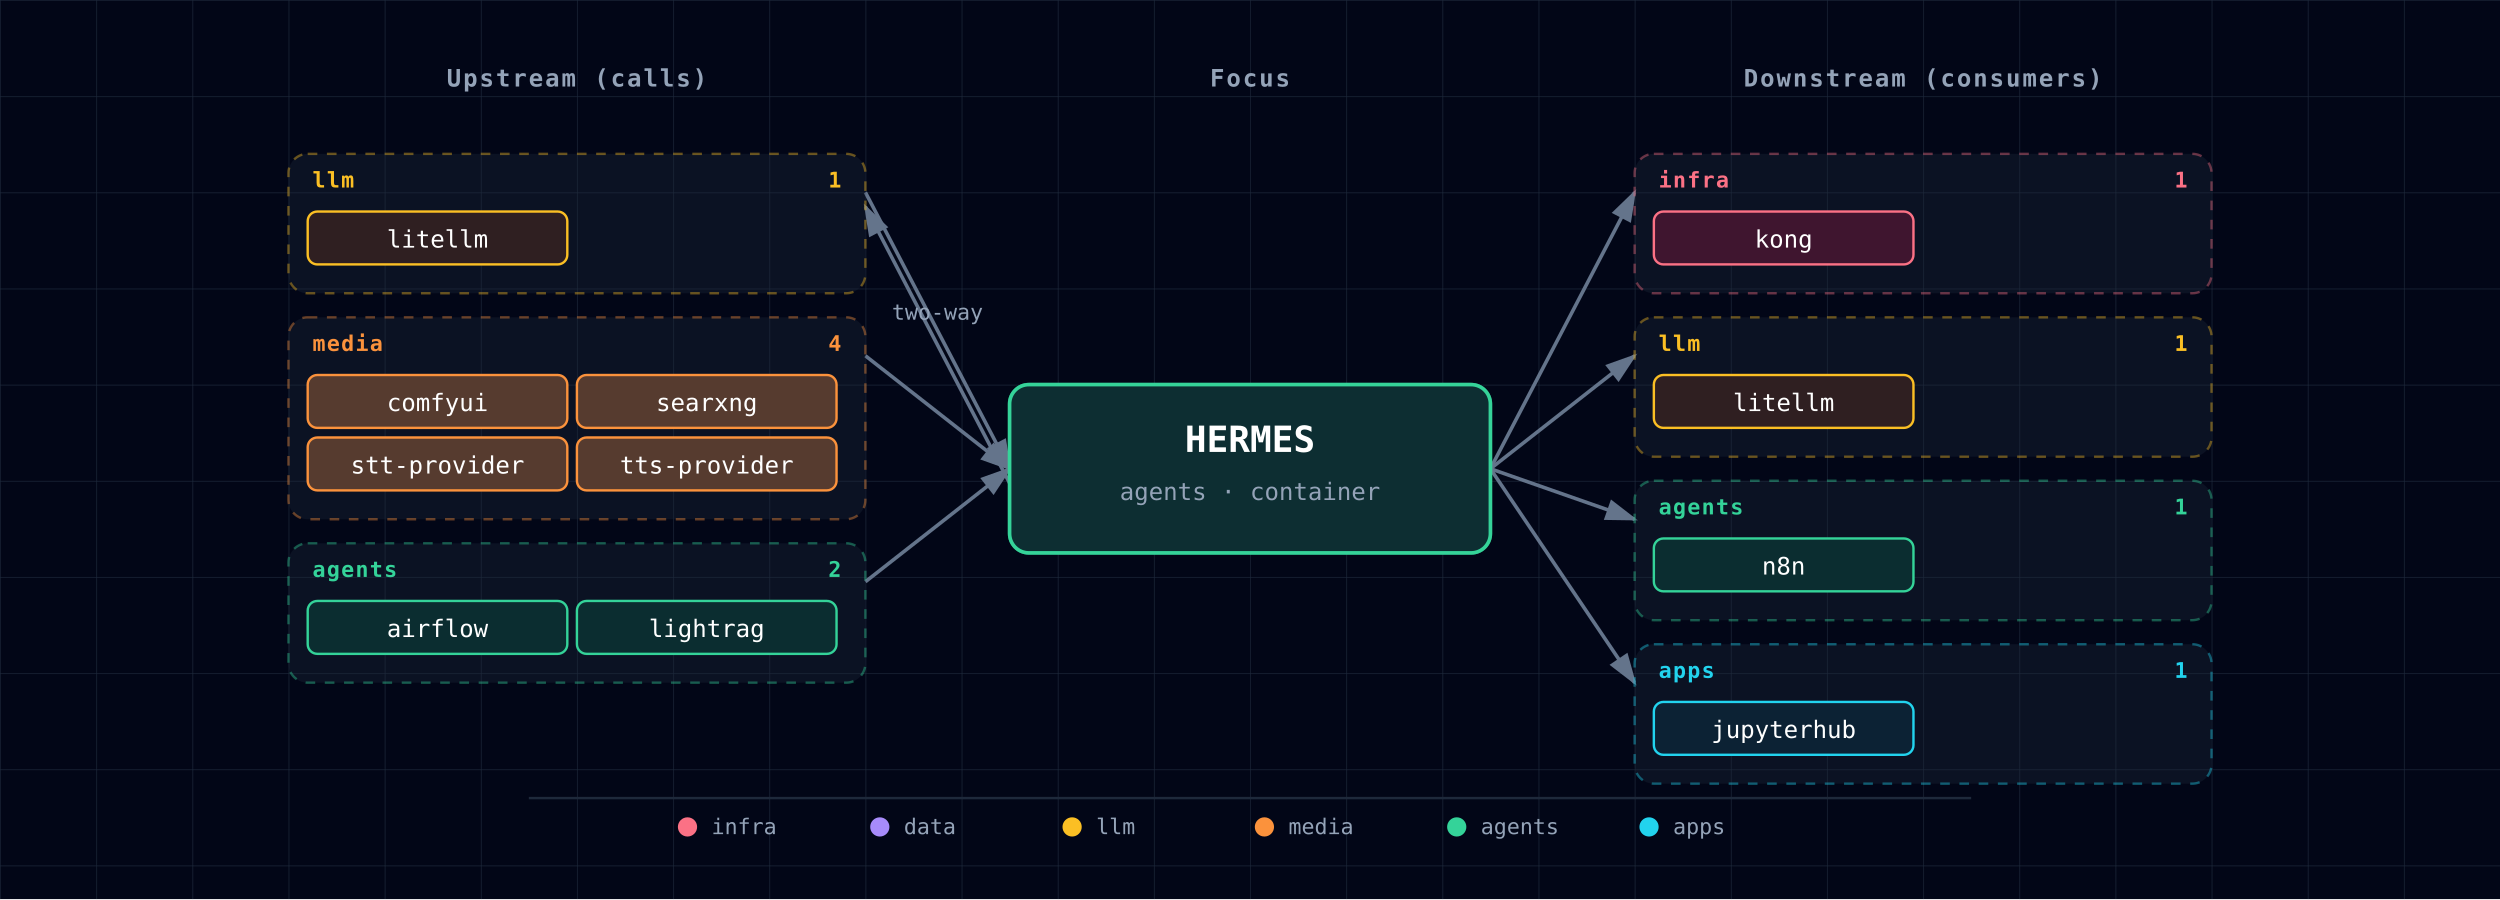
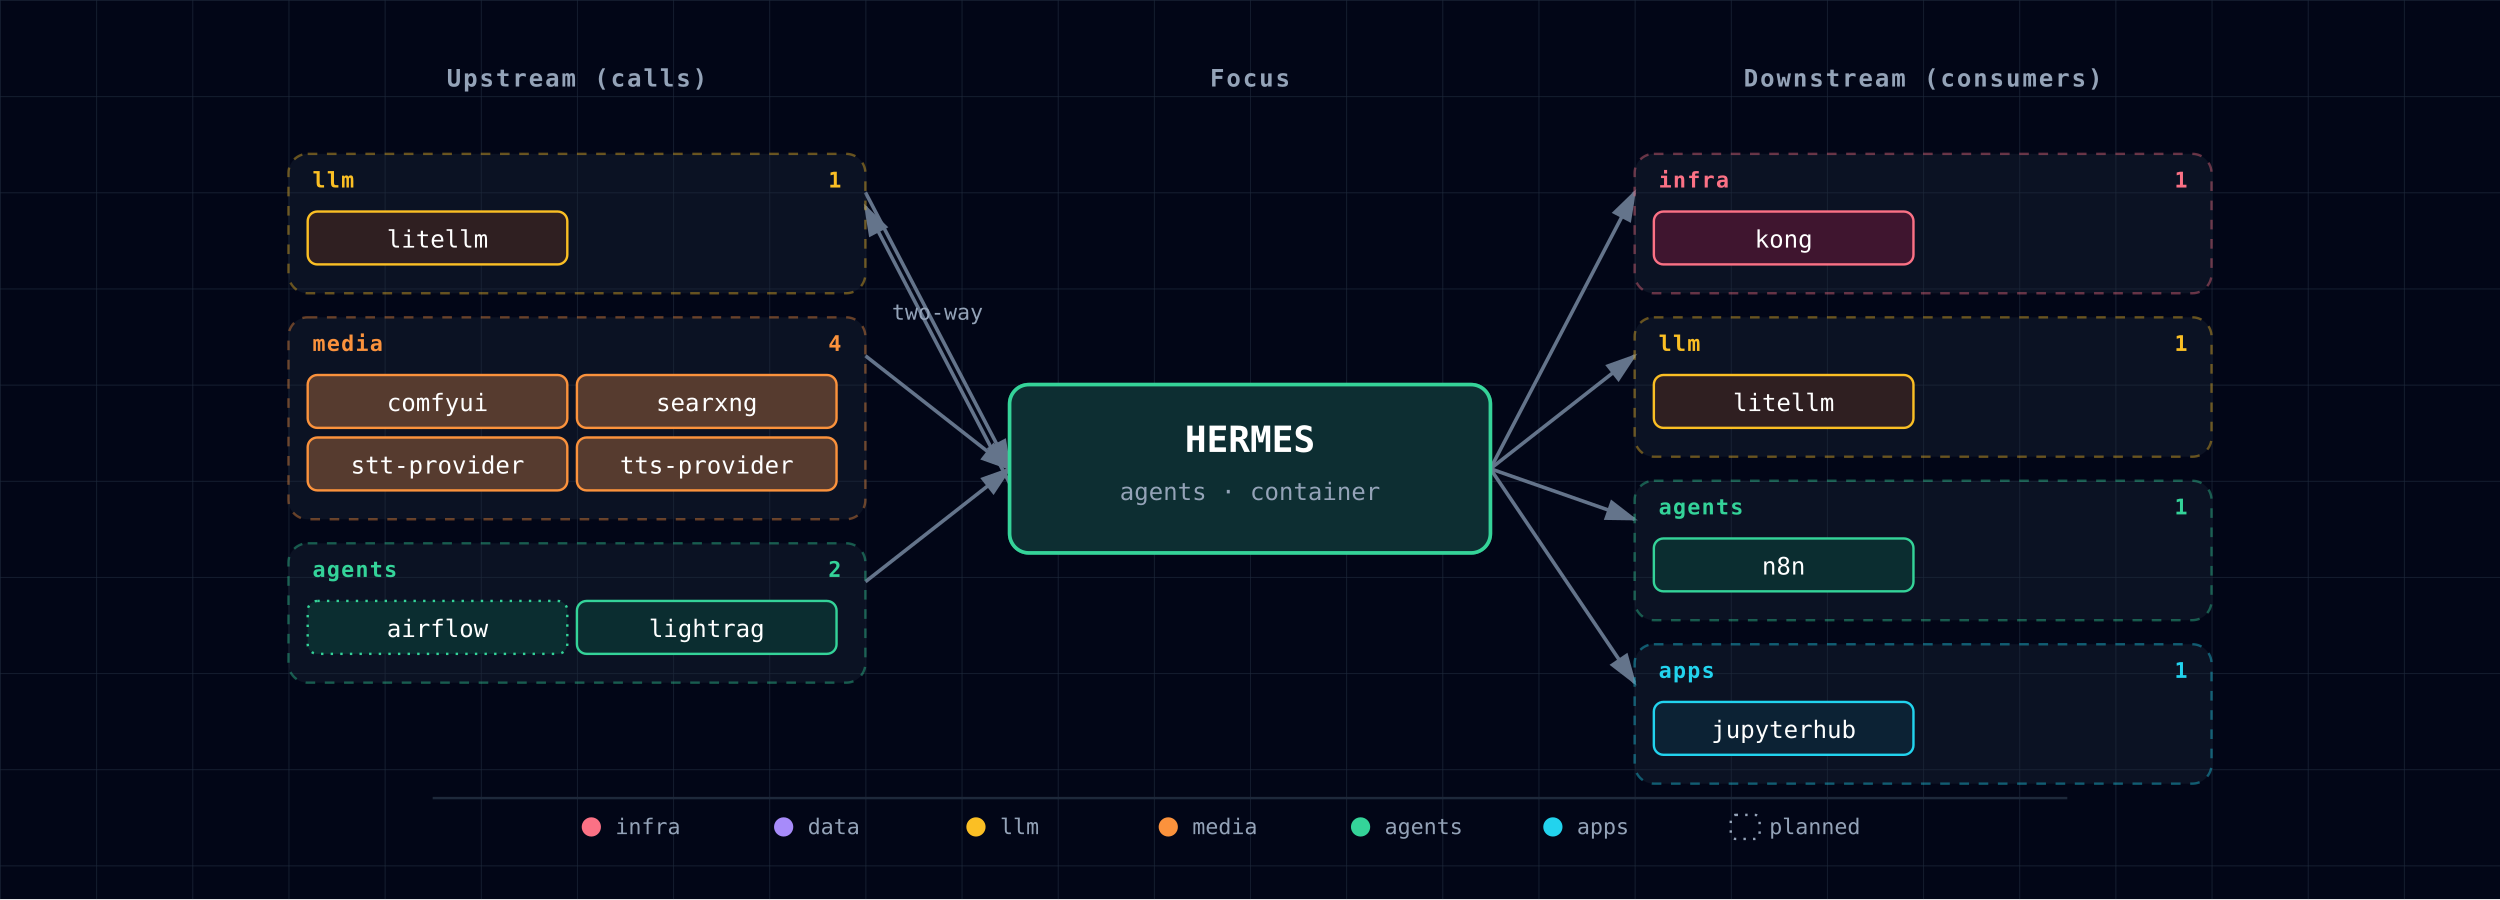
<svg xmlns="http://www.w3.org/2000/svg" viewBox="0 0 1040 374" font-family="'JetBrains Mono', 'Fira Code', Menlo, Consolas, monospace">
  <defs>
    <pattern id="grid" width="40" height="40" patternUnits="userSpaceOnUse">
      <path d="M 40 0 L 0 0 0 40" fill="none" stroke="#1e293b" stroke-width="0.5" />
    </pattern>
    <marker id="arrowhead" markerWidth="9" markerHeight="6" refX="8" refY="3" orient="auto">
      <polygon points="0 0, 9 3, 0 6" fill="#64748b" />
    </marker>
    <filter id="focus-glow" x="-50%" y="-50%" width="200%" height="200%">
      <feGaussianBlur in="SourceAlpha" stdDeviation="6" />
      <feFlood flood-color="#34d399" flood-opacity="0.6" />
      <feComposite in2="SourceAlpha" operator="in" />
      <feMerge>
        <feMergeNode />
        <feMergeNode in="SourceGraphic" />
      </feMerge>
    </filter>
  </defs>
  <rect width="1040" height="374" fill="#020617" />
  <rect width="1040" height="374" fill="url(#grid)" />
  <text x="240" y="36" fill="#94a3b8" font-size="10" font-weight="600" text-anchor="middle" letter-spacing="0.08em">Upstream (calls)</text>
  <text x="520" y="36" fill="#94a3b8" font-size="10" font-weight="600" text-anchor="middle" letter-spacing="0.08em">Focus</text>
  <text x="800" y="36" fill="#94a3b8" font-size="10" font-weight="600" text-anchor="middle" letter-spacing="0.08em">Downstream (consumers)</text>
  <line x1="360" y1="80" x2="420" y2="195" stroke="#64748b" stroke-width="1.5" marker-end="url(#arrowhead)" />
  <line x1="420" y1="201" x2="360" y2="86" stroke="#64748b" stroke-width="1.5" marker-end="url(#arrowhead)" />
  <text x="390" y="133" fill="#94a3b8" font-size="9" text-anchor="middle">two-way</text>
  <line x1="360" y1="148" x2="420" y2="195" stroke="#64748b" stroke-width="1.5" marker-end="url(#arrowhead)" />
  <line x1="360" y1="242" x2="420" y2="195" stroke="#64748b" stroke-width="1.5" marker-end="url(#arrowhead)" />
  <line x1="620" y1="195" x2="680" y2="80" stroke="#64748b" stroke-width="1.5" marker-end="url(#arrowhead)" />
  <line x1="620" y1="195" x2="680" y2="148" stroke="#64748b" stroke-width="1.5" marker-end="url(#arrowhead)" />
  <line x1="620" y1="195" x2="680" y2="216" stroke="#64748b" stroke-width="1.5" marker-end="url(#arrowhead)" />
  <line x1="620" y1="195" x2="680" y2="284" stroke="#64748b" stroke-width="1.5" marker-end="url(#arrowhead)" />
  <g>
    <g class="cluster">
      <rect x="120" y="64" width="240" height="58" rx="8" fill="rgba(30,41,59,0.35)" stroke="#fbbf24" stroke-width="1" stroke-dasharray="4,4" stroke-opacity="0.4" />
      <text x="130" y="78" fill="#fbbf24" font-size="9" font-weight="700" text-anchor="start" style="letter-spacing:0.06em;text-transform:uppercase;">llm</text>
      <text x="350" y="78" fill="#fbbf24" font-size="9" font-weight="600" text-anchor="end">1</text>
    </g>
    <g>
      <rect x="128" y="88" width="108" height="22" rx="4" fill="#0f172a" />
      <rect x="128" y="88" width="108" height="22" rx="4" fill="rgba(120, 53, 15, 0.3)" stroke="#fbbf24" stroke-width="1" />
      <text x="182" y="103" fill="white" font-size="10" text-anchor="middle">litellm</text>
    </g>
    <g class="cluster">
      <rect x="120" y="132" width="240" height="84" rx="8" fill="rgba(30,41,59,0.35)" stroke="#fb923c" stroke-width="1" stroke-dasharray="4,4" stroke-opacity="0.4" />
      <text x="130" y="146" fill="#fb923c" font-size="9" font-weight="700" text-anchor="start" style="letter-spacing:0.06em;text-transform:uppercase;">media</text>
      <text x="350" y="146" fill="#fb923c" font-size="9" font-weight="600" text-anchor="end">4</text>
    </g>
    <g>
      <rect x="128" y="156" width="108" height="22" rx="4" fill="#0f172a" />
      <rect x="128" y="156" width="108" height="22" rx="4" fill="rgba(251, 146, 60, 0.3)" stroke="#fb923c" stroke-width="1" />
      <text x="182" y="171" fill="white" font-size="10" text-anchor="middle">comfyui</text>
    </g>
    <g>
      <rect x="240" y="156" width="108" height="22" rx="4" fill="#0f172a" />
      <rect x="240" y="156" width="108" height="22" rx="4" fill="rgba(251, 146, 60, 0.3)" stroke="#fb923c" stroke-width="1" />
      <text x="294" y="171" fill="white" font-size="10" text-anchor="middle">searxng</text>
    </g>
    <g>
      <rect x="128" y="182" width="108" height="22" rx="4" fill="#0f172a" />
      <rect x="128" y="182" width="108" height="22" rx="4" fill="rgba(251, 146, 60, 0.3)" stroke="#fb923c" stroke-width="1" />
      <text x="182" y="197" fill="white" font-size="10" text-anchor="middle">stt-provider</text>
    </g>
    <g>
      <rect x="240" y="182" width="108" height="22" rx="4" fill="#0f172a" />
      <rect x="240" y="182" width="108" height="22" rx="4" fill="rgba(251, 146, 60, 0.3)" stroke="#fb923c" stroke-width="1" />
      <text x="294" y="197" fill="white" font-size="10" text-anchor="middle">tts-provider</text>
    </g>
    <g class="cluster">
      <rect x="120" y="226" width="240" height="58" rx="8" fill="rgba(30,41,59,0.35)" stroke="#34d399" stroke-width="1" stroke-dasharray="4,4" stroke-opacity="0.4" />
      <text x="130" y="240" fill="#34d399" font-size="9" font-weight="700" text-anchor="start" style="letter-spacing:0.06em;text-transform:uppercase;">agents</text>
      <text x="350" y="240" fill="#34d399" font-size="9" font-weight="600" text-anchor="end">2</text>
    </g>
    <g>
      <rect x="128" y="250" width="108" height="22" rx="4" fill="#0f172a" />
-       <rect x="128" y="250" width="108" height="22" rx="4" fill="rgba(6, 78, 59, 0.4)" stroke="#34d399" stroke-width="1" />
+       <rect x="128" y="250" width="108" height="22" rx="4" fill="rgba(6, 78, 59, 0.4)" stroke="#34d399" stroke-width="1" stroke-dasharray="1,3" />
      <text x="182" y="265" fill="white" font-size="10" text-anchor="middle">airflow</text>
    </g>
    <g>
      <rect x="240" y="250" width="108" height="22" rx="4" fill="#0f172a" />
      <rect x="240" y="250" width="108" height="22" rx="4" fill="rgba(6, 78, 59, 0.4)" stroke="#34d399" stroke-width="1" />
      <text x="294" y="265" fill="white" font-size="10" text-anchor="middle">lightrag</text>
    </g>
  </g>
  <g>
    <g class="cluster">
      <rect x="680" y="64" width="240" height="58" rx="8" fill="rgba(30,41,59,0.35)" stroke="#fb7185" stroke-width="1" stroke-dasharray="4,4" stroke-opacity="0.4" />
      <text x="690" y="78" fill="#fb7185" font-size="9" font-weight="700" text-anchor="start" style="letter-spacing:0.06em;text-transform:uppercase;">infra</text>
      <text x="910" y="78" fill="#fb7185" font-size="9" font-weight="600" text-anchor="end">1</text>
    </g>
    <g>
      <rect x="688" y="88" width="108" height="22" rx="4" fill="#0f172a" />
      <rect x="688" y="88" width="108" height="22" rx="4" fill="rgba(136, 19, 55, 0.4)" stroke="#fb7185" stroke-width="1" />
      <text x="742" y="103" fill="white" font-size="10" text-anchor="middle">kong</text>
    </g>
    <g class="cluster">
      <rect x="680" y="132" width="240" height="58" rx="8" fill="rgba(30,41,59,0.35)" stroke="#fbbf24" stroke-width="1" stroke-dasharray="4,4" stroke-opacity="0.4" />
      <text x="690" y="146" fill="#fbbf24" font-size="9" font-weight="700" text-anchor="start" style="letter-spacing:0.06em;text-transform:uppercase;">llm</text>
      <text x="910" y="146" fill="#fbbf24" font-size="9" font-weight="600" text-anchor="end">1</text>
    </g>
    <g>
      <rect x="688" y="156" width="108" height="22" rx="4" fill="#0f172a" />
      <rect x="688" y="156" width="108" height="22" rx="4" fill="rgba(120, 53, 15, 0.3)" stroke="#fbbf24" stroke-width="1" />
      <text x="742" y="171" fill="white" font-size="10" text-anchor="middle">litellm</text>
    </g>
    <g class="cluster">
      <rect x="680" y="200" width="240" height="58" rx="8" fill="rgba(30,41,59,0.35)" stroke="#34d399" stroke-width="1" stroke-dasharray="4,4" stroke-opacity="0.4" />
      <text x="690" y="214" fill="#34d399" font-size="9" font-weight="700" text-anchor="start" style="letter-spacing:0.06em;text-transform:uppercase;">agents</text>
      <text x="910" y="214" fill="#34d399" font-size="9" font-weight="600" text-anchor="end">1</text>
    </g>
    <g>
      <rect x="688" y="224" width="108" height="22" rx="4" fill="#0f172a" />
      <rect x="688" y="224" width="108" height="22" rx="4" fill="rgba(6, 78, 59, 0.4)" stroke="#34d399" stroke-width="1" />
      <text x="742" y="239" fill="white" font-size="10" text-anchor="middle">n8n</text>
    </g>
    <g class="cluster">
      <rect x="680" y="268" width="240" height="58" rx="8" fill="rgba(30,41,59,0.35)" stroke="#22d3ee" stroke-width="1" stroke-dasharray="4,4" stroke-opacity="0.4" />
      <text x="690" y="282" fill="#22d3ee" font-size="9" font-weight="700" text-anchor="start" style="letter-spacing:0.06em;text-transform:uppercase;">apps</text>
      <text x="910" y="282" fill="#22d3ee" font-size="9" font-weight="600" text-anchor="end">1</text>
    </g>
    <g>
      <rect x="688" y="292" width="108" height="22" rx="4" fill="#0f172a" />
      <rect x="688" y="292" width="108" height="22" rx="4" fill="rgba(8, 51, 68, 0.4)" stroke="#22d3ee" stroke-width="1" />
      <text x="742" y="307" fill="white" font-size="10" text-anchor="middle">jupyterhub</text>
    </g>
  </g>
  <g class="focus" filter="url(#focus-glow)">
    <rect x="420" y="160" width="200" height="70" rx="8" fill="#0f172a" />
    <rect x="420" y="160" width="200" height="70" rx="8" fill="rgba(6, 78, 59, 0.4)" stroke="#34d399" stroke-width="1.5" />
    <text x="520" y="188" fill="white" font-size="15" font-weight="700" text-anchor="middle">HERMES</text>
    <text x="520" y="208" fill="#94a3b8" font-size="10" text-anchor="middle">agents · container</text>
  </g>
  <g class="legend">
-     <line x1="220" y1="332" x2="820" y2="332" stroke="#1e293b" stroke-width="1" />
-     <circle cx="286" cy="344" r="4" fill="#fb7185" />
-     <text x="296" y="347" fill="#94a3b8" font-size="9" font-weight="400" text-anchor="start">infra</text>
-     <circle cx="366" cy="344" r="4" fill="#a78bfa" />
-     <text x="376" y="347" fill="#94a3b8" font-size="9" font-weight="400" text-anchor="start">data</text>
-     <circle cx="446" cy="344" r="4" fill="#fbbf24" />
-     <text x="456" y="347" fill="#94a3b8" font-size="9" font-weight="400" text-anchor="start">llm</text>
-     <circle cx="526" cy="344" r="4" fill="#fb923c" />
-     <text x="536" y="347" fill="#94a3b8" font-size="9" font-weight="400" text-anchor="start">media</text>
-     <circle cx="606" cy="344" r="4" fill="#34d399" />
-     <text x="616" y="347" fill="#94a3b8" font-size="9" font-weight="400" text-anchor="start">agents</text>
-     <circle cx="686" cy="344" r="4" fill="#22d3ee" />
-     <text x="696" y="347" fill="#94a3b8" font-size="9" font-weight="400" text-anchor="start">apps</text>
+     <line x1="180" y1="332" x2="860" y2="332" stroke="#1e293b" stroke-width="1" />
+     <circle cx="246" cy="344" r="4" fill="#fb7185" />
+     <text x="256" y="347" fill="#94a3b8" font-size="9" font-weight="400" text-anchor="start">infra</text>
+     <circle cx="326" cy="344" r="4" fill="#a78bfa" />
+     <text x="336" y="347" fill="#94a3b8" font-size="9" font-weight="400" text-anchor="start">data</text>
+     <circle cx="406" cy="344" r="4" fill="#fbbf24" />
+     <text x="416" y="347" fill="#94a3b8" font-size="9" font-weight="400" text-anchor="start">llm</text>
+     <circle cx="486" cy="344" r="4" fill="#fb923c" />
+     <text x="496" y="347" fill="#94a3b8" font-size="9" font-weight="400" text-anchor="start">media</text>
+     <circle cx="566" cy="344" r="4" fill="#34d399" />
+     <text x="576" y="347" fill="#94a3b8" font-size="9" font-weight="400" text-anchor="start">agents</text>
+     <circle cx="646" cy="344" r="4" fill="#22d3ee" />
+     <text x="656" y="347" fill="#94a3b8" font-size="9" font-weight="400" text-anchor="start">apps</text>
+     <rect x="720" y="339" width="12" height="10" rx="2" fill="none" stroke="#94a3b8" stroke-width="1" stroke-dasharray="1,3" />
+     <text x="736" y="347" fill="#94a3b8" font-size="9" font-weight="400" text-anchor="start">planned</text>
  </g>
</svg>
